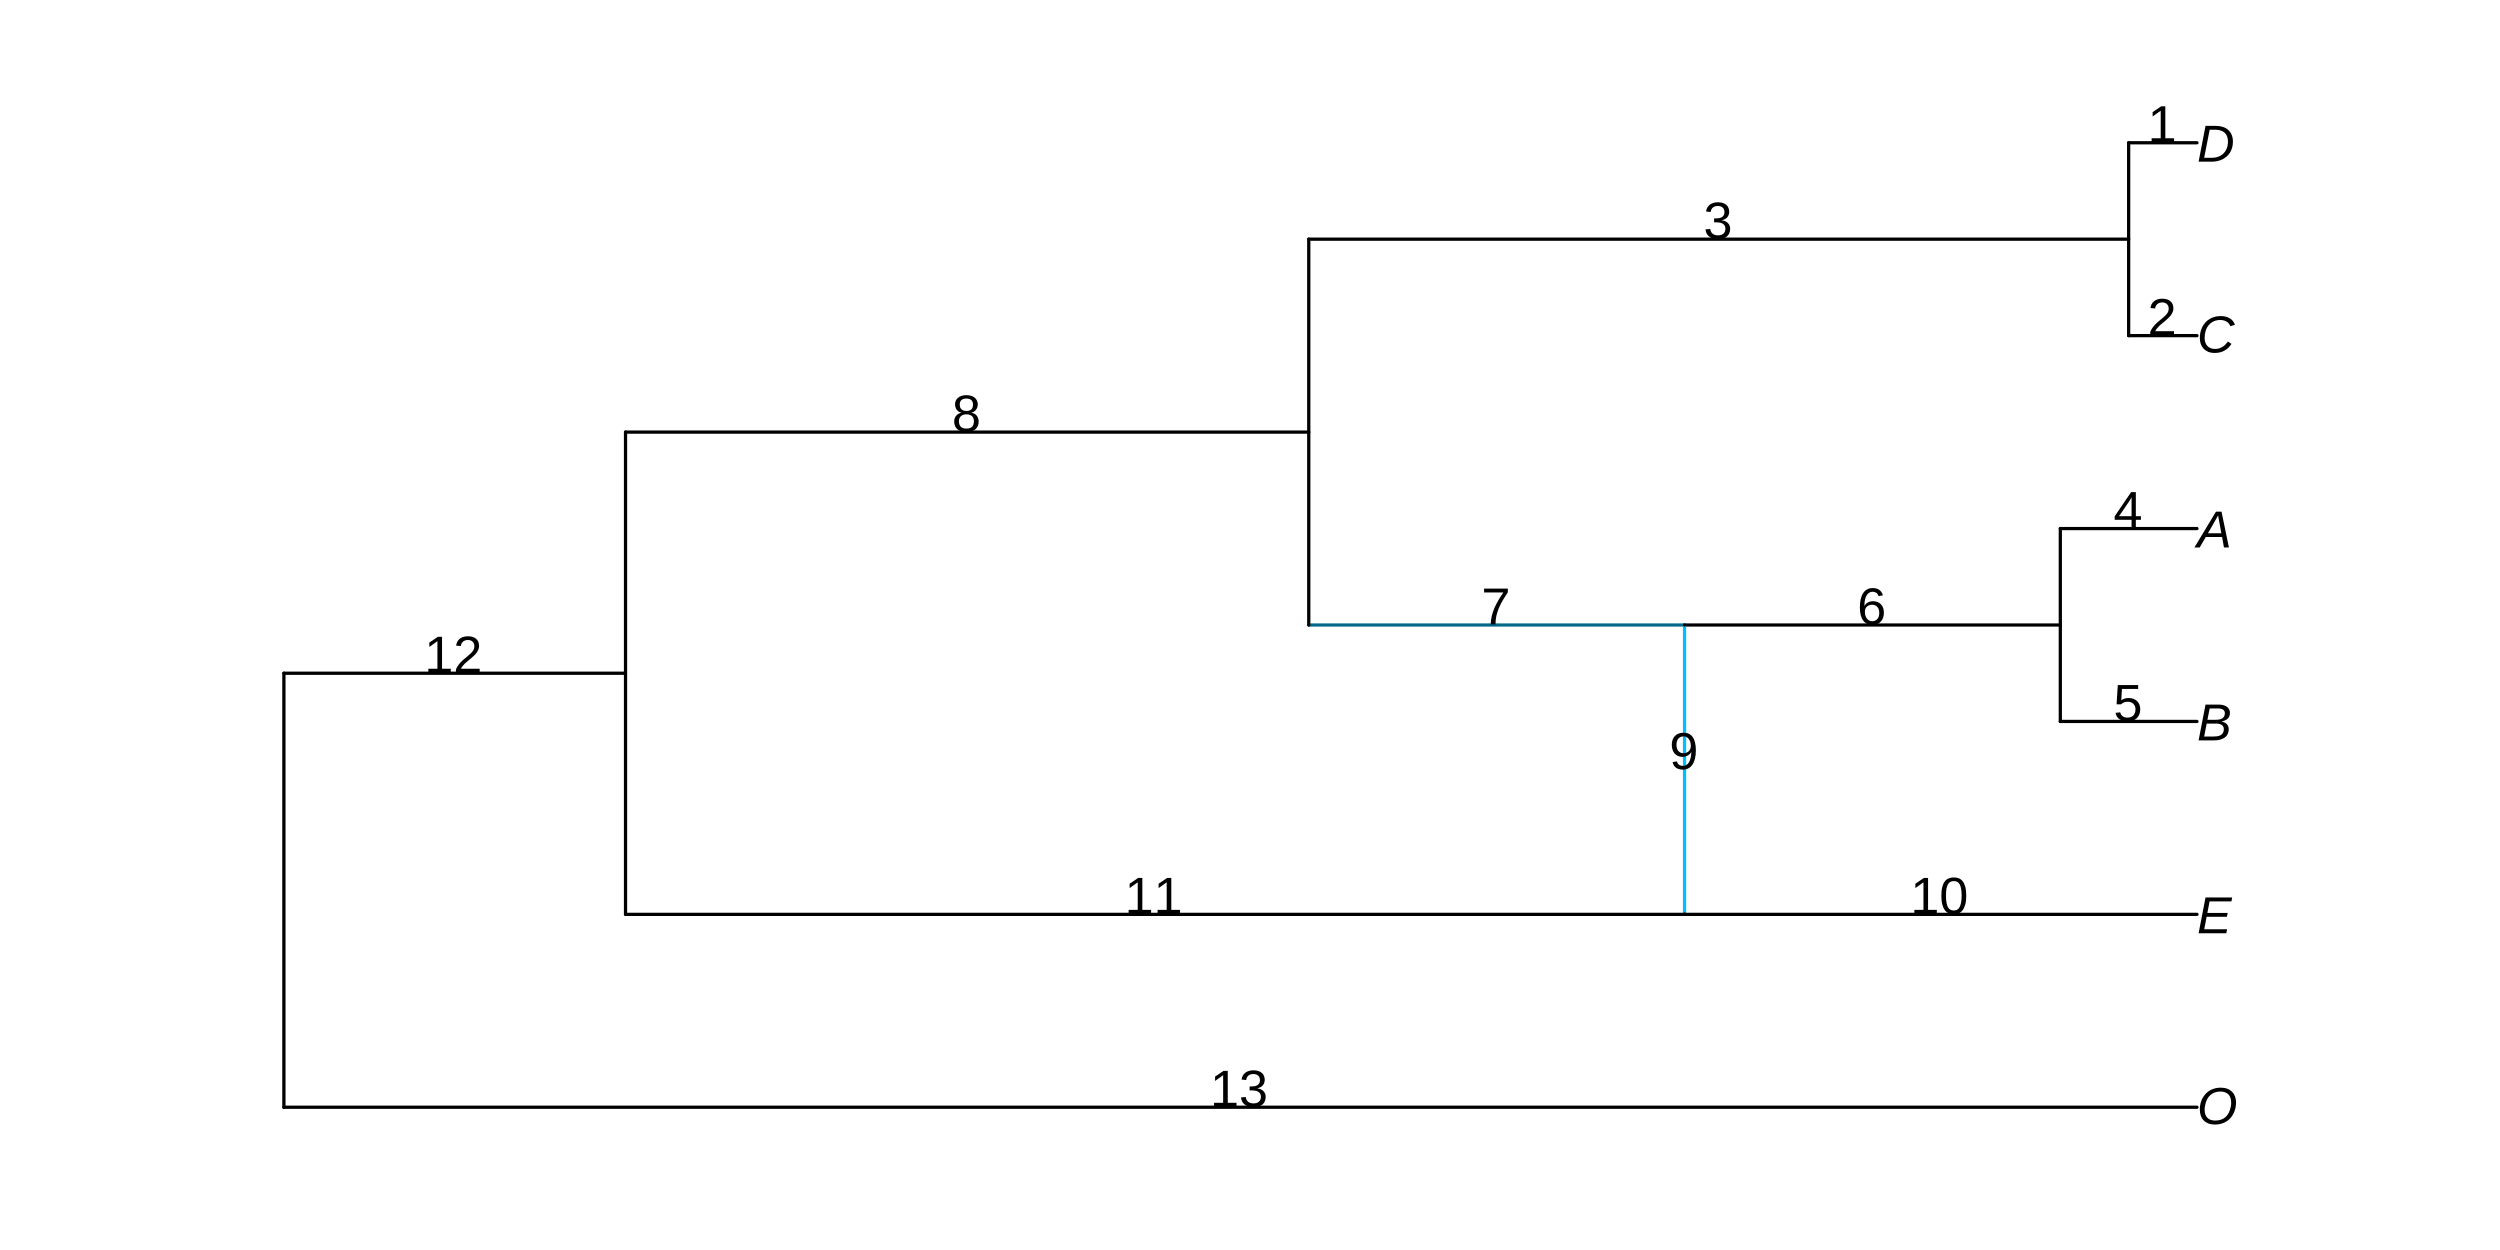
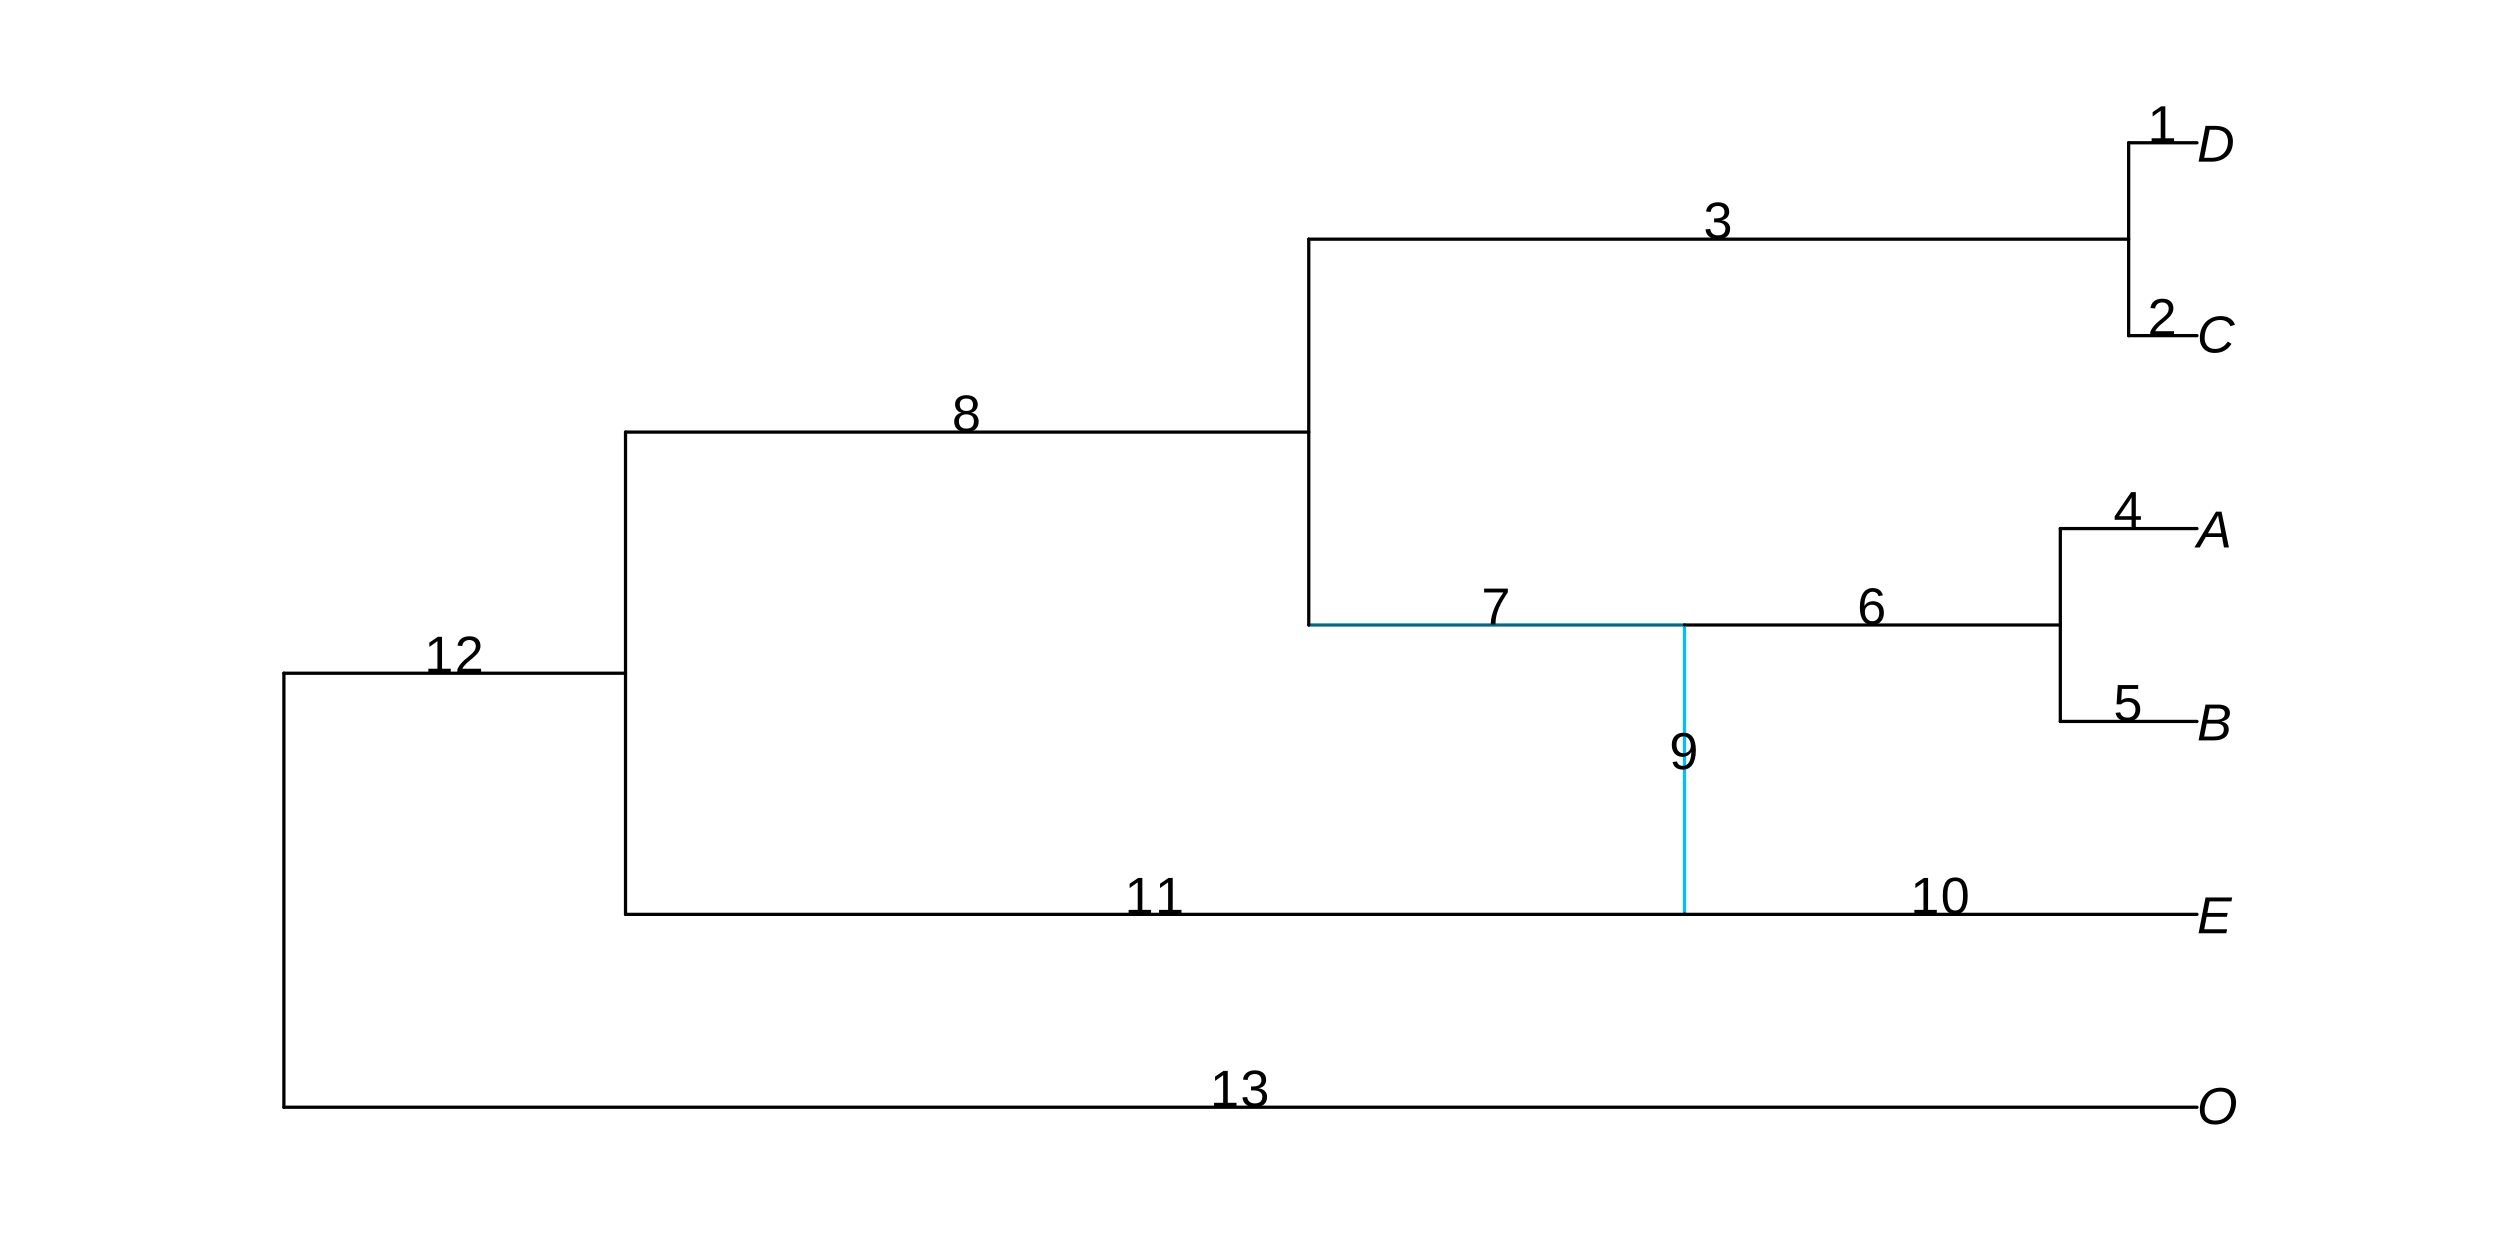
<svg xmlns="http://www.w3.org/2000/svg" xmlns:xlink="http://www.w3.org/1999/xlink" width="576pt" height="288pt" viewBox="0 0 576 288" version="1.1">
  <defs>
    <g>
      <symbol overflow="visible" id="glyph0-0">
        <path style="stroke:none;" d="M 0.406 0 L 0.406 -8 L 3.594 -8 L 3.594 0 Z M 0.797 -0.406 L 3.188 -0.406 L 3.188 -7.594 L 0.797 -7.594 Z M 0.797 -0.406 " />
      </symbol>
      <symbol overflow="visible" id="glyph0-1">
        <path style="stroke:none;" d="M 4.359 -8.25 C 4.941 -8.25 5.473 -8.172 5.953 -8.016 C 6.43 -7.867 6.844 -7.641 7.188 -7.328 C 7.531 -7.023 7.797 -6.648 7.984 -6.203 C 8.18 -5.754 8.281 -5.234 8.281 -4.641 C 8.281 -4.117 8.219 -3.641 8.094 -3.203 C 7.969 -2.773 7.797 -2.391 7.578 -2.047 C 7.359 -1.703 7.094 -1.398 6.781 -1.141 C 6.477 -0.891 6.145 -0.676 5.781 -0.5 C 5.414 -0.332 5.031 -0.207 4.625 -0.125 C 4.219 -0.039 3.801 0 3.375 0 L 0.375 0 L 1.969 -8.25 Z M 1.656 -0.891 L 3.328 -0.891 C 3.898 -0.891 4.422 -0.973 4.891 -1.141 C 5.359 -1.316 5.758 -1.566 6.094 -1.891 C 6.426 -2.211 6.68 -2.602 6.859 -3.062 C 7.047 -3.531 7.141 -4.055 7.141 -4.641 C 7.141 -5.109 7.066 -5.516 6.922 -5.859 C 6.785 -6.203 6.594 -6.484 6.344 -6.703 C 6.094 -6.922 5.797 -7.082 5.453 -7.188 C 5.109 -7.301 4.738 -7.359 4.344 -7.359 L 2.922 -7.359 Z M 1.656 -0.891 " />
      </symbol>
      <symbol overflow="visible" id="glyph0-2">
        <path style="stroke:none;" d="M 7.953 -1.969 C 7.766 -1.688 7.551 -1.414 7.312 -1.156 C 7.07 -0.906 6.797 -0.688 6.484 -0.5 C 6.18 -0.312 5.832 -0.16 5.438 -0.047 C 5.051 0.066 4.609 0.125 4.109 0.125 C 3.523 0.125 3.016 0.035 2.578 -0.141 C 2.148 -0.328 1.789 -0.578 1.5 -0.891 C 1.219 -1.203 1.004 -1.566 0.859 -1.984 C 0.723 -2.398 0.656 -2.848 0.656 -3.328 C 0.656 -3.816 0.707 -4.281 0.812 -4.719 C 0.926 -5.156 1.078 -5.562 1.266 -5.938 C 1.461 -6.312 1.703 -6.648 1.984 -6.953 C 2.266 -7.254 2.582 -7.508 2.938 -7.719 C 3.289 -7.926 3.676 -8.086 4.094 -8.203 C 4.508 -8.316 4.953 -8.375 5.422 -8.375 C 5.93 -8.375 6.375 -8.316 6.75 -8.203 C 7.125 -8.086 7.445 -7.938 7.719 -7.75 C 7.988 -7.562 8.207 -7.348 8.375 -7.109 C 8.539 -6.867 8.66 -6.617 8.734 -6.359 L 7.672 -6.031 C 7.617 -6.219 7.531 -6.395 7.406 -6.562 C 7.281 -6.738 7.125 -6.891 6.938 -7.016 C 6.75 -7.148 6.523 -7.258 6.266 -7.344 C 6.004 -7.426 5.707 -7.469 5.375 -7.469 C 4.801 -7.469 4.289 -7.363 3.844 -7.156 C 3.395 -6.945 3.016 -6.656 2.703 -6.281 C 2.398 -5.914 2.164 -5.477 2 -4.969 C 1.844 -4.469 1.766 -3.914 1.766 -3.312 C 1.766 -2.945 1.816 -2.609 1.922 -2.297 C 2.023 -1.992 2.176 -1.727 2.375 -1.5 C 2.57 -1.281 2.82 -1.109 3.125 -0.984 C 3.426 -0.859 3.773 -0.797 4.172 -0.797 C 4.523 -0.797 4.848 -0.844 5.141 -0.938 C 5.43 -1.031 5.695 -1.156 5.938 -1.312 C 6.188 -1.469 6.406 -1.648 6.594 -1.859 C 6.789 -2.066 6.969 -2.281 7.125 -2.5 Z M 7.953 -1.969 " />
      </symbol>
      <symbol overflow="visible" id="glyph0-3">
        <path style="stroke:none;" d="M 6.219 0 L 5.781 -2.422 L 2.031 -2.422 L 0.625 0 L -0.594 0 L 4.375 -8.25 L 5.656 -8.25 L 7.359 0 Z M 5.109 -6.062 C 5.078 -6.219 5.047 -6.367 5.016 -6.516 C 4.984 -6.672 4.957 -6.812 4.938 -6.938 C 4.914 -7.07 4.898 -7.18 4.891 -7.266 C 4.879 -7.348 4.867 -7.395 4.859 -7.406 C 4.859 -7.395 4.832 -7.344 4.781 -7.25 C 4.738 -7.164 4.68 -7.062 4.609 -6.938 C 4.535 -6.812 4.457 -6.672 4.375 -6.516 C 4.289 -6.359 4.203 -6.203 4.109 -6.047 L 2.531 -3.281 L 5.609 -3.281 Z M 5.109 -6.062 " />
      </symbol>
      <symbol overflow="visible" id="glyph0-4">
        <path style="stroke:none;" d="M 1.969 -8.25 L 4.953 -8.25 C 5.359 -8.25 5.723 -8.207 6.047 -8.125 C 6.379 -8.039 6.656 -7.914 6.875 -7.75 C 7.102 -7.594 7.281 -7.395 7.406 -7.156 C 7.531 -6.926 7.594 -6.664 7.594 -6.375 C 7.594 -5.801 7.426 -5.348 7.094 -5.016 C 6.758 -4.691 6.266 -4.473 5.609 -4.359 C 5.891 -4.305 6.133 -4.227 6.344 -4.125 C 6.551 -4.02 6.727 -3.891 6.875 -3.734 C 7.02 -3.578 7.129 -3.398 7.203 -3.203 C 7.273 -3.004 7.312 -2.797 7.312 -2.578 C 7.312 -2.254 7.266 -1.961 7.172 -1.703 C 7.078 -1.453 6.953 -1.227 6.797 -1.031 C 6.641 -0.844 6.453 -0.68 6.234 -0.547 C 6.016 -0.422 5.773 -0.316 5.516 -0.234 C 5.266 -0.148 5 -0.086 4.719 -0.047 C 4.438 -0.016 4.148 0 3.859 0 L 0.375 0 Z M 2.406 -4.75 L 4.344 -4.75 C 5.051 -4.75 5.57 -4.875 5.906 -5.125 C 6.25 -5.383 6.422 -5.766 6.422 -6.266 C 6.422 -6.629 6.285 -6.898 6.016 -7.078 C 5.754 -7.266 5.367 -7.359 4.859 -7.359 L 2.922 -7.359 Z M 1.656 -0.891 L 3.812 -0.891 C 4.113 -0.891 4.41 -0.91 4.703 -0.953 C 4.992 -1.004 5.25 -1.094 5.469 -1.219 C 5.688 -1.344 5.859 -1.516 5.984 -1.734 C 6.117 -1.953 6.188 -2.238 6.188 -2.594 C 6.188 -3.008 6.031 -3.328 5.719 -3.547 C 5.406 -3.766 4.961 -3.875 4.391 -3.875 L 2.234 -3.875 Z M 1.656 -0.891 " />
      </symbol>
      <symbol overflow="visible" id="glyph0-5">
        <path style="stroke:none;" d="M 0.375 0 L 1.969 -8.25 L 8.109 -8.25 L 7.938 -7.344 L 2.906 -7.344 L 2.391 -4.688 L 7.078 -4.688 L 6.891 -3.797 L 2.219 -3.797 L 1.672 -0.922 L 6.938 -0.922 L 6.75 0 Z M 0.375 0 " />
      </symbol>
      <symbol overflow="visible" id="glyph0-6">
        <path style="stroke:none;" d="M 5.5 -8.375 C 6.062 -8.375 6.555 -8.289 6.984 -8.125 C 7.422 -7.957 7.785 -7.723 8.078 -7.422 C 8.379 -7.129 8.609 -6.773 8.766 -6.359 C 8.922 -5.941 9 -5.484 9 -4.984 C 9 -4.797 8.988 -4.598 8.969 -4.391 C 8.945 -4.18 8.922 -3.984 8.891 -3.797 C 8.766 -3.203 8.562 -2.66 8.281 -2.172 C 8.008 -1.691 7.672 -1.281 7.266 -0.938 C 6.859 -0.602 6.391 -0.344 5.859 -0.156 C 5.336 0.031 4.77 0.125 4.156 0.125 C 3.57 0.125 3.062 0.039 2.625 -0.125 C 2.188 -0.301 1.82 -0.539 1.531 -0.844 C 1.238 -1.156 1.02 -1.523 0.875 -1.953 C 0.727 -2.379 0.656 -2.848 0.656 -3.359 C 0.656 -3.535 0.66 -3.719 0.672 -3.906 C 0.691 -4.094 0.723 -4.285 0.766 -4.484 C 0.879 -5.066 1.07 -5.598 1.344 -6.078 C 1.625 -6.555 1.969 -6.969 2.375 -7.312 C 2.781 -7.656 3.242 -7.914 3.766 -8.094 C 4.297 -8.281 4.875 -8.375 5.5 -8.375 Z M 5.438 -7.484 C 4.926 -7.484 4.473 -7.41 4.078 -7.266 C 3.68 -7.117 3.332 -6.906 3.031 -6.625 C 2.738 -6.352 2.492 -6.02 2.297 -5.625 C 2.109 -5.238 1.969 -4.797 1.875 -4.297 C 1.832 -4.117 1.801 -3.945 1.781 -3.781 C 1.77 -3.613 1.766 -3.453 1.766 -3.297 C 1.766 -2.879 1.816 -2.516 1.922 -2.203 C 2.035 -1.891 2.195 -1.629 2.406 -1.422 C 2.613 -1.211 2.867 -1.055 3.172 -0.953 C 3.484 -0.848 3.828 -0.797 4.203 -0.797 C 4.723 -0.797 5.18 -0.867 5.578 -1.016 C 5.984 -1.16 6.332 -1.367 6.625 -1.641 C 6.914 -1.922 7.156 -2.254 7.344 -2.641 C 7.539 -3.035 7.688 -3.477 7.781 -3.969 C 7.82 -4.133 7.848 -4.301 7.859 -4.469 C 7.867 -4.645 7.875 -4.812 7.875 -4.969 C 7.875 -5.383 7.816 -5.75 7.703 -6.062 C 7.598 -6.375 7.438 -6.633 7.219 -6.844 C 7.008 -7.051 6.754 -7.207 6.453 -7.312 C 6.148 -7.426 5.812 -7.484 5.438 -7.484 Z M 5.438 -7.484 " />
      </symbol>
      <symbol overflow="visible" id="glyph1-0">
        <path style="stroke:none;" d="M 0.406 0 L 0.406 -8 L 3.594 -8 L 3.594 0 Z M 0.797 -0.406 L 3.188 -0.406 L 3.188 -7.594 L 0.797 -7.594 Z M 0.797 -0.406 " />
      </symbol>
      <symbol overflow="visible" id="glyph1-1">
        <path style="stroke:none;" d="M 0.922 0 L 0.922 -0.891 L 3.016 -0.891 L 3.016 -7.25 L 1.156 -5.922 L 1.156 -6.922 L 3.109 -8.25 L 4.078 -8.25 L 4.078 -0.891 L 6.094 -0.891 L 6.094 0 Z M 0.922 0 " />
      </symbol>
      <symbol overflow="visible" id="glyph1-2">
        <path style="stroke:none;" d="M 0.609 0 L 0.609 -0.75 C 0.805 -1.207 1.047 -1.609 1.328 -1.953 C 1.617 -2.305 1.922 -2.625 2.234 -2.906 C 2.555 -3.188 2.867 -3.445 3.172 -3.688 C 3.484 -3.938 3.766 -4.18 4.016 -4.422 C 4.266 -4.66 4.469 -4.91 4.625 -5.172 C 4.781 -5.441 4.859 -5.742 4.859 -6.078 C 4.859 -6.316 4.82 -6.523 4.75 -6.703 C 4.676 -6.879 4.57 -7.023 4.438 -7.141 C 4.312 -7.266 4.156 -7.359 3.969 -7.422 C 3.781 -7.484 3.578 -7.516 3.359 -7.516 C 3.141 -7.516 2.938 -7.484 2.75 -7.422 C 2.57 -7.367 2.41 -7.281 2.266 -7.156 C 2.117 -7.039 2 -6.895 1.906 -6.719 C 1.812 -6.551 1.754 -6.352 1.734 -6.125 L 0.656 -6.219 C 0.688 -6.508 0.766 -6.785 0.891 -7.047 C 1.023 -7.316 1.203 -7.551 1.422 -7.75 C 1.648 -7.945 1.922 -8.098 2.234 -8.203 C 2.555 -8.316 2.93 -8.375 3.359 -8.375 C 3.766 -8.375 4.125 -8.328 4.438 -8.234 C 4.758 -8.141 5.031 -7.992 5.25 -7.797 C 5.477 -7.609 5.648 -7.375 5.766 -7.094 C 5.879 -6.812 5.938 -6.488 5.938 -6.125 C 5.938 -5.844 5.883 -5.578 5.781 -5.328 C 5.688 -5.078 5.555 -4.836 5.391 -4.609 C 5.223 -4.379 5.031 -4.16 4.812 -3.953 C 4.594 -3.742 4.363 -3.535 4.125 -3.328 C 3.895 -3.129 3.656 -2.93 3.406 -2.734 C 3.164 -2.535 2.938 -2.336 2.719 -2.141 C 2.508 -1.941 2.32 -1.738 2.156 -1.531 C 1.988 -1.332 1.859 -1.117 1.766 -0.891 L 6.078 -0.891 L 6.078 0 Z M 0.609 0 " />
      </symbol>
      <symbol overflow="visible" id="glyph1-3">
        <path style="stroke:none;" d="M 6.141 -2.281 C 6.141 -1.906 6.078 -1.566 5.953 -1.266 C 5.836 -0.973 5.66 -0.723 5.422 -0.516 C 5.18 -0.305 4.883 -0.145 4.531 -0.031 C 4.188 0.07 3.789 0.125 3.344 0.125 C 2.832 0.125 2.398 0.062 2.047 -0.062 C 1.703 -0.195 1.414 -0.367 1.188 -0.578 C 0.957 -0.785 0.785 -1.02 0.672 -1.281 C 0.566 -1.551 0.492 -1.832 0.453 -2.125 L 1.547 -2.219 C 1.578 -2 1.633 -1.801 1.719 -1.625 C 1.801 -1.445 1.914 -1.289 2.062 -1.156 C 2.207 -1.031 2.383 -0.93 2.594 -0.859 C 2.801 -0.785 3.051 -0.75 3.344 -0.75 C 3.875 -0.75 4.289 -0.879 4.594 -1.141 C 4.895 -1.41 5.047 -1.801 5.047 -2.312 C 5.047 -2.613 4.977 -2.859 4.844 -3.047 C 4.707 -3.234 4.539 -3.379 4.344 -3.484 C 4.145 -3.586 3.926 -3.656 3.688 -3.688 C 3.445 -3.727 3.227 -3.75 3.031 -3.75 L 2.438 -3.75 L 2.438 -4.656 L 3.016 -4.656 C 3.211 -4.656 3.414 -4.676 3.625 -4.719 C 3.844 -4.758 4.039 -4.832 4.219 -4.938 C 4.395 -5.051 4.539 -5.195 4.656 -5.375 C 4.77 -5.562 4.828 -5.797 4.828 -6.078 C 4.828 -6.523 4.695 -6.875 4.438 -7.125 C 4.188 -7.383 3.801 -7.516 3.281 -7.516 C 2.82 -7.516 2.445 -7.395 2.156 -7.156 C 1.875 -6.914 1.707 -6.578 1.656 -6.141 L 0.594 -6.234 C 0.633 -6.598 0.734 -6.91 0.891 -7.172 C 1.047 -7.441 1.242 -7.664 1.484 -7.844 C 1.734 -8.02 2.008 -8.148 2.312 -8.234 C 2.625 -8.328 2.953 -8.375 3.297 -8.375 C 3.754 -8.375 4.148 -8.316 4.484 -8.203 C 4.816 -8.086 5.086 -7.93 5.297 -7.734 C 5.516 -7.535 5.672 -7.301 5.766 -7.031 C 5.867 -6.77 5.922 -6.488 5.922 -6.188 C 5.922 -5.945 5.883 -5.723 5.812 -5.516 C 5.75 -5.305 5.645 -5.113 5.5 -4.938 C 5.363 -4.77 5.188 -4.625 4.969 -4.5 C 4.75 -4.383 4.488 -4.297 4.188 -4.234 L 4.188 -4.219 C 4.52 -4.176 4.805 -4.098 5.047 -3.984 C 5.297 -3.867 5.5 -3.723 5.656 -3.547 C 5.82 -3.379 5.941 -3.188 6.016 -2.969 C 6.098 -2.75 6.141 -2.52 6.141 -2.281 Z M 6.141 -2.281 " />
      </symbol>
      <symbol overflow="visible" id="glyph1-4">
        <path style="stroke:none;" d="M 5.156 -1.875 L 5.156 0 L 4.172 0 L 4.172 -1.875 L 0.281 -1.875 L 0.281 -2.688 L 4.062 -8.25 L 5.156 -8.25 L 5.156 -2.703 L 6.328 -2.703 L 6.328 -1.875 Z M 4.172 -7.062 C 4.16 -7.039 4.141 -7.004 4.109 -6.953 C 4.078 -6.898 4.039 -6.836 4 -6.766 C 3.957 -6.691 3.914 -6.617 3.875 -6.547 C 3.844 -6.473 3.812 -6.414 3.781 -6.375 L 1.656 -3.25 C 1.633 -3.219 1.602 -3.176 1.562 -3.125 C 1.531 -3.07 1.492 -3.02 1.453 -2.969 C 1.422 -2.914 1.383 -2.863 1.344 -2.812 C 1.301 -2.77 1.27 -2.734 1.25 -2.703 L 4.172 -2.703 Z M 4.172 -7.062 " />
      </symbol>
      <symbol overflow="visible" id="glyph1-5">
        <path style="stroke:none;" d="M 6.172 -2.688 C 6.172 -2.27 6.109 -1.891 5.984 -1.547 C 5.859 -1.203 5.672 -0.906 5.422 -0.656 C 5.18 -0.414 4.879 -0.223 4.516 -0.078 C 4.148 0.055 3.723 0.125 3.234 0.125 C 2.805 0.125 2.43 0.07 2.109 -0.031 C 1.785 -0.133 1.508 -0.273 1.281 -0.453 C 1.062 -0.629 0.883 -0.836 0.75 -1.078 C 0.625 -1.316 0.535 -1.57 0.484 -1.844 L 1.547 -1.969 C 1.586 -1.812 1.645 -1.66 1.719 -1.516 C 1.801 -1.367 1.91 -1.238 2.047 -1.125 C 2.18 -1.008 2.348 -0.914 2.547 -0.844 C 2.742 -0.781 2.984 -0.75 3.266 -0.75 C 3.535 -0.75 3.781 -0.789 4 -0.875 C 4.227 -0.957 4.422 -1.078 4.578 -1.234 C 4.734 -1.398 4.852 -1.602 4.938 -1.844 C 5.031 -2.082 5.078 -2.359 5.078 -2.672 C 5.078 -2.922 5.035 -3.148 4.953 -3.359 C 4.867 -3.578 4.75 -3.766 4.594 -3.922 C 4.445 -4.078 4.258 -4.195 4.031 -4.281 C 3.812 -4.363 3.562 -4.406 3.281 -4.406 C 3.113 -4.406 2.953 -4.391 2.797 -4.359 C 2.648 -4.328 2.516 -4.285 2.391 -4.234 C 2.266 -4.18 2.148 -4.117 2.047 -4.047 C 1.941 -3.973 1.844 -3.895 1.75 -3.812 L 0.719 -3.812 L 1 -8.25 L 5.688 -8.25 L 5.688 -7.359 L 1.953 -7.359 L 1.797 -4.734 C 1.984 -4.879 2.219 -5.004 2.5 -5.109 C 2.781 -5.211 3.113 -5.266 3.5 -5.266 C 3.914 -5.266 4.285 -5.203 4.609 -5.078 C 4.941 -4.953 5.223 -4.773 5.453 -4.547 C 5.68 -4.316 5.859 -4.047 5.984 -3.734 C 6.109 -3.422 6.172 -3.07 6.172 -2.688 Z M 6.172 -2.688 " />
      </symbol>
      <symbol overflow="visible" id="glyph1-6">
        <path style="stroke:none;" d="M 6.141 -2.703 C 6.141 -2.285 6.082 -1.906 5.969 -1.562 C 5.852 -1.219 5.68 -0.922 5.453 -0.672 C 5.234 -0.422 4.957 -0.223 4.625 -0.078 C 4.289 0.055 3.91 0.125 3.484 0.125 C 3.004 0.125 2.582 0.031 2.219 -0.156 C 1.863 -0.344 1.566 -0.609 1.328 -0.953 C 1.086 -1.297 0.906 -1.719 0.781 -2.219 C 0.664 -2.727 0.609 -3.301 0.609 -3.938 C 0.609 -4.676 0.676 -5.32 0.812 -5.875 C 0.945 -6.426 1.141 -6.883 1.391 -7.25 C 1.648 -7.625 1.961 -7.906 2.328 -8.094 C 2.691 -8.281 3.102 -8.375 3.562 -8.375 C 3.844 -8.375 4.102 -8.344 4.344 -8.281 C 4.594 -8.227 4.816 -8.133 5.016 -8 C 5.223 -7.875 5.398 -7.703 5.547 -7.484 C 5.703 -7.273 5.828 -7.016 5.922 -6.703 L 4.906 -6.516 C 4.801 -6.867 4.629 -7.125 4.391 -7.281 C 4.148 -7.445 3.867 -7.531 3.547 -7.531 C 3.266 -7.531 3.004 -7.457 2.766 -7.312 C 2.535 -7.176 2.336 -6.973 2.172 -6.703 C 2.004 -6.43 1.875 -6.086 1.781 -5.672 C 1.695 -5.266 1.656 -4.789 1.656 -4.25 C 1.852 -4.602 2.125 -4.875 2.469 -5.062 C 2.812 -5.25 3.207 -5.344 3.656 -5.344 C 4.031 -5.344 4.367 -5.281 4.672 -5.156 C 4.984 -5.031 5.25 -4.852 5.469 -4.625 C 5.688 -4.406 5.852 -4.129 5.969 -3.797 C 6.082 -3.473 6.141 -3.109 6.141 -2.703 Z M 5.078 -2.656 C 5.078 -2.938 5.039 -3.191 4.969 -3.422 C 4.895 -3.66 4.785 -3.859 4.641 -4.016 C 4.504 -4.18 4.332 -4.305 4.125 -4.391 C 3.926 -4.484 3.688 -4.531 3.406 -4.531 C 3.219 -4.531 3.023 -4.5 2.828 -4.438 C 2.629 -4.383 2.453 -4.289 2.297 -4.156 C 2.141 -4.031 2.008 -3.863 1.906 -3.656 C 1.812 -3.457 1.766 -3.207 1.766 -2.906 C 1.766 -2.602 1.801 -2.316 1.875 -2.047 C 1.957 -1.785 2.07 -1.555 2.219 -1.359 C 2.363 -1.172 2.539 -1.02 2.75 -0.906 C 2.957 -0.789 3.191 -0.734 3.453 -0.734 C 3.703 -0.734 3.926 -0.773 4.125 -0.859 C 4.332 -0.953 4.504 -1.082 4.641 -1.25 C 4.785 -1.414 4.895 -1.613 4.969 -1.844 C 5.039 -2.082 5.078 -2.352 5.078 -2.656 Z M 5.078 -2.656 " />
      </symbol>
      <symbol overflow="visible" id="glyph1-7">
        <path style="stroke:none;" d="M 6.078 -7.406 C 5.66 -6.77 5.273 -6.16 4.922 -5.578 C 4.578 -4.992 4.281 -4.406 4.031 -3.812 C 3.781 -3.219 3.582 -2.609 3.438 -1.984 C 3.301 -1.367 3.234 -0.707 3.234 0 L 2.141 0 C 2.141 -0.656 2.219 -1.301 2.375 -1.938 C 2.531 -2.57 2.738 -3.195 3 -3.812 C 3.27 -4.426 3.578 -5.023 3.922 -5.609 C 4.273 -6.203 4.648 -6.785 5.047 -7.359 L 0.609 -7.359 L 0.609 -8.25 L 6.078 -8.25 Z M 6.078 -7.406 " />
      </symbol>
      <symbol overflow="visible" id="glyph1-8">
        <path style="stroke:none;" d="M 6.156 -2.297 C 6.156 -1.953 6.098 -1.629 5.984 -1.328 C 5.867 -1.035 5.695 -0.781 5.469 -0.562 C 5.25 -0.352 4.957 -0.188 4.594 -0.062 C 4.238 0.062 3.82 0.125 3.344 0.125 C 2.852 0.125 2.43 0.062 2.078 -0.062 C 1.723 -0.188 1.43 -0.352 1.203 -0.562 C 0.973 -0.781 0.801 -1.035 0.688 -1.328 C 0.57 -1.617 0.516 -1.941 0.516 -2.297 C 0.516 -2.598 0.562 -2.863 0.656 -3.094 C 0.75 -3.332 0.875 -3.535 1.031 -3.703 C 1.188 -3.867 1.363 -4.004 1.562 -4.109 C 1.758 -4.211 1.961 -4.281 2.172 -4.312 L 2.172 -4.344 C 1.941 -4.395 1.734 -4.477 1.547 -4.594 C 1.367 -4.719 1.219 -4.863 1.094 -5.031 C 0.969 -5.207 0.875 -5.398 0.812 -5.609 C 0.75 -5.816 0.719 -6.035 0.719 -6.266 C 0.719 -6.555 0.77 -6.828 0.875 -7.078 C 0.988 -7.336 1.156 -7.562 1.375 -7.75 C 1.594 -7.945 1.863 -8.098 2.188 -8.203 C 2.508 -8.316 2.883 -8.375 3.312 -8.375 C 3.758 -8.375 4.148 -8.316 4.484 -8.203 C 4.816 -8.098 5.086 -7.945 5.297 -7.75 C 5.516 -7.551 5.676 -7.32 5.781 -7.062 C 5.895 -6.812 5.953 -6.539 5.953 -6.25 C 5.953 -6.02 5.914 -5.801 5.844 -5.594 C 5.781 -5.395 5.688 -5.207 5.562 -5.031 C 5.445 -4.863 5.297 -4.719 5.109 -4.594 C 4.93 -4.477 4.723 -4.398 4.484 -4.359 L 4.484 -4.328 C 4.723 -4.285 4.941 -4.211 5.141 -4.109 C 5.348 -4.016 5.523 -3.879 5.672 -3.703 C 5.816 -3.535 5.93 -3.332 6.016 -3.094 C 6.109 -2.863 6.156 -2.598 6.156 -2.297 Z M 4.859 -6.188 C 4.859 -6.395 4.828 -6.582 4.766 -6.75 C 4.711 -6.926 4.625 -7.078 4.5 -7.203 C 4.383 -7.328 4.227 -7.422 4.031 -7.484 C 3.844 -7.555 3.602 -7.594 3.312 -7.594 C 3.039 -7.594 2.805 -7.555 2.609 -7.484 C 2.422 -7.422 2.266 -7.328 2.141 -7.203 C 2.016 -7.078 1.926 -6.926 1.875 -6.75 C 1.82 -6.582 1.797 -6.395 1.797 -6.188 C 1.797 -6.031 1.816 -5.863 1.859 -5.688 C 1.898 -5.52 1.977 -5.363 2.094 -5.219 C 2.207 -5.082 2.363 -4.969 2.562 -4.875 C 2.758 -4.781 3.016 -4.734 3.328 -4.734 C 3.66 -4.734 3.926 -4.781 4.125 -4.875 C 4.332 -4.969 4.488 -5.082 4.594 -5.219 C 4.695 -5.363 4.766 -5.52 4.797 -5.688 C 4.836 -5.863 4.859 -6.031 4.859 -6.188 Z M 5.062 -2.406 C 5.062 -2.602 5.031 -2.797 4.969 -2.984 C 4.914 -3.172 4.82 -3.332 4.688 -3.469 C 4.562 -3.613 4.383 -3.727 4.156 -3.812 C 3.938 -3.906 3.656 -3.953 3.312 -3.953 C 3.008 -3.953 2.75 -3.906 2.531 -3.812 C 2.312 -3.727 2.133 -3.613 2 -3.469 C 1.863 -3.32 1.766 -3.156 1.703 -2.969 C 1.641 -2.781 1.609 -2.582 1.609 -2.375 C 1.609 -2.125 1.641 -1.895 1.703 -1.688 C 1.766 -1.477 1.863 -1.297 2 -1.141 C 2.133 -0.992 2.312 -0.879 2.531 -0.797 C 2.758 -0.711 3.035 -0.672 3.359 -0.672 C 3.672 -0.672 3.938 -0.711 4.156 -0.797 C 4.375 -0.879 4.551 -0.992 4.688 -1.141 C 4.82 -1.297 4.914 -1.477 4.969 -1.688 C 5.031 -1.906 5.062 -2.145 5.062 -2.406 Z M 5.062 -2.406 " />
      </symbol>
      <symbol overflow="visible" id="glyph1-9">
        <path style="stroke:none;" d="M 6.109 -4.297 C 6.109 -3.555 6.035 -2.91 5.891 -2.359 C 5.754 -1.805 5.555 -1.348 5.297 -0.984 C 5.047 -0.617 4.734 -0.344 4.359 -0.156 C 3.992 0.031 3.582 0.125 3.125 0.125 C 2.801 0.125 2.508 0.086 2.25 0.016 C 2 -0.047 1.773 -0.145 1.578 -0.281 C 1.379 -0.414 1.207 -0.594 1.062 -0.812 C 0.926 -1.031 0.816 -1.297 0.734 -1.609 L 1.734 -1.766 C 1.848 -1.41 2.02 -1.148 2.25 -0.984 C 2.488 -0.816 2.785 -0.734 3.141 -0.734 C 3.422 -0.734 3.676 -0.801 3.906 -0.938 C 4.145 -1.07 4.348 -1.273 4.516 -1.547 C 4.68 -1.816 4.812 -2.156 4.906 -2.562 C 5 -2.969 5.051 -3.441 5.062 -3.984 C 4.977 -3.797 4.863 -3.629 4.719 -3.484 C 4.582 -3.348 4.422 -3.227 4.234 -3.125 C 4.055 -3.031 3.859 -2.953 3.641 -2.891 C 3.43 -2.836 3.223 -2.812 3.016 -2.812 C 2.641 -2.812 2.301 -2.879 2 -3.016 C 1.695 -3.148 1.438 -3.336 1.219 -3.578 C 1.008 -3.828 0.848 -4.117 0.734 -4.453 C 0.617 -4.797 0.562 -5.18 0.562 -5.609 C 0.562 -6.023 0.625 -6.406 0.75 -6.75 C 0.875 -7.094 1.051 -7.383 1.281 -7.625 C 1.52 -7.875 1.805 -8.062 2.141 -8.188 C 2.484 -8.312 2.875 -8.375 3.312 -8.375 C 4.227 -8.375 4.922 -8.035 5.391 -7.359 C 5.867 -6.68 6.109 -5.66 6.109 -4.297 Z M 4.953 -5.312 C 4.953 -5.613 4.914 -5.898 4.844 -6.172 C 4.77 -6.441 4.66 -6.676 4.516 -6.875 C 4.379 -7.07 4.207 -7.227 4 -7.344 C 3.789 -7.469 3.551 -7.531 3.281 -7.531 C 3.02 -7.531 2.785 -7.484 2.578 -7.391 C 2.379 -7.297 2.207 -7.164 2.062 -7 C 1.926 -6.832 1.82 -6.629 1.75 -6.391 C 1.676 -6.16 1.641 -5.898 1.641 -5.609 C 1.641 -5.328 1.672 -5.066 1.734 -4.828 C 1.805 -4.586 1.91 -4.379 2.047 -4.203 C 2.18 -4.035 2.348 -3.898 2.547 -3.797 C 2.754 -3.703 2.992 -3.656 3.266 -3.656 C 3.461 -3.656 3.66 -3.688 3.859 -3.75 C 4.055 -3.812 4.234 -3.91 4.391 -4.047 C 4.555 -4.191 4.691 -4.367 4.797 -4.578 C 4.898 -4.785 4.953 -5.031 4.953 -5.312 Z M 4.953 -5.312 " />
      </symbol>
      <symbol overflow="visible" id="glyph1-10">
        <path style="stroke:none;" d="M 6.203 -4.125 C 6.203 -3.332 6.125 -2.664 5.969 -2.125 C 5.82 -1.582 5.617 -1.145 5.359 -0.812 C 5.098 -0.477 4.789 -0.238 4.438 -0.094 C 4.094 0.051 3.723 0.125 3.328 0.125 C 2.922 0.125 2.539 0.051 2.188 -0.094 C 1.844 -0.238 1.539 -0.477 1.281 -0.812 C 1.031 -1.145 0.832 -1.582 0.688 -2.125 C 0.539 -2.664 0.469 -3.332 0.469 -4.125 C 0.469 -4.957 0.539 -5.645 0.688 -6.188 C 0.832 -6.738 1.035 -7.176 1.297 -7.5 C 1.555 -7.82 1.859 -8.047 2.203 -8.172 C 2.555 -8.305 2.941 -8.375 3.359 -8.375 C 3.754 -8.375 4.125 -8.305 4.469 -8.172 C 4.812 -8.047 5.113 -7.82 5.375 -7.5 C 5.633 -7.176 5.836 -6.738 5.984 -6.188 C 6.129 -5.645 6.203 -4.957 6.203 -4.125 Z M 5.141 -4.125 C 5.141 -4.781 5.098 -5.328 5.016 -5.766 C 4.941 -6.203 4.828 -6.551 4.672 -6.812 C 4.516 -7.07 4.328 -7.254 4.109 -7.359 C 3.891 -7.473 3.641 -7.531 3.359 -7.531 C 3.055 -7.531 2.789 -7.473 2.562 -7.359 C 2.344 -7.254 2.156 -7.07 2 -6.812 C 1.844 -6.551 1.723 -6.203 1.641 -5.766 C 1.566 -5.328 1.531 -4.781 1.531 -4.125 C 1.531 -3.5 1.57 -2.969 1.656 -2.531 C 1.738 -2.094 1.852 -1.742 2 -1.484 C 2.156 -1.223 2.344 -1.035 2.562 -0.922 C 2.789 -0.805 3.047 -0.75 3.328 -0.75 C 3.609 -0.75 3.859 -0.805 4.078 -0.922 C 4.305 -1.035 4.492 -1.223 4.641 -1.484 C 4.797 -1.742 4.914 -2.094 5 -2.531 C 5.094 -2.969 5.141 -3.5 5.141 -4.125 Z M 5.141 -4.125 " />
      </symbol>
    </g>
  </defs>
  <g id="surface211">
    <rect x="0" y="0" width="576" height="288" style="fill:rgb(100%,100%,100%);fill-opacity:1;stroke:none;" />
    <path style="fill:none;stroke-width:0.75;stroke-linecap:round;stroke-linejoin:round;stroke:rgb(0%,0%,0%);stroke-opacity:1;stroke-miterlimit:10;" d="M 490.441 32.891 L 506.184 32.891 " />
    <path style="fill:none;stroke-width:0.75;stroke-linecap:round;stroke-linejoin:round;stroke:rgb(0%,0%,0%);stroke-opacity:1;stroke-miterlimit:10;" d="M 490.441 77.332 L 506.184 77.332 " />
    <path style="fill:none;stroke-width:0.75;stroke-linecap:round;stroke-linejoin:round;stroke:rgb(0%,0%,0%);stroke-opacity:1;stroke-miterlimit:10;" d="M 301.539 55.109 L 490.441 55.109 " />
    <path style="fill:none;stroke-width:0.75;stroke-linecap:round;stroke-linejoin:round;stroke:rgb(0%,0%,0%);stroke-opacity:1;stroke-miterlimit:10;" d="M 474.699 121.777 L 506.184 121.777 " />
    <path style="fill:none;stroke-width:0.75;stroke-linecap:round;stroke-linejoin:round;stroke:rgb(0%,0%,0%);stroke-opacity:1;stroke-miterlimit:10;" d="M 474.699 166.223 L 506.184 166.223 " />
    <path style="fill:none;stroke-width:0.75;stroke-linecap:round;stroke-linejoin:round;stroke:rgb(0%,0%,0%);stroke-opacity:1;stroke-miterlimit:10;" d="M 388.117 144 L 474.699 144 " />
    <path style="fill:none;stroke-width:0.75;stroke-linecap:round;stroke-linejoin:round;stroke:rgb(0%,40.784%,54.51%);stroke-opacity:1;stroke-miterlimit:10;" d="M 301.539 144 L 388.117 144 " />
    <path style="fill:none;stroke-width:0.75;stroke-linecap:round;stroke-linejoin:round;stroke:rgb(0%,0%,0%);stroke-opacity:1;stroke-miterlimit:10;" d="M 144.121 99.555 L 301.539 99.555 " />
    <path style="fill:none;stroke-width:0.75;stroke-linecap:round;stroke-linejoin:round;stroke:rgb(0%,74.902%,100%);stroke-opacity:1;stroke-miterlimit:10;" d="M 388.117 210.668 L 388.117 144 " />
    <path style="fill:none;stroke-width:0.75;stroke-linecap:round;stroke-linejoin:round;stroke:rgb(0%,0%,0%);stroke-opacity:1;stroke-miterlimit:10;" d="M 388.117 210.668 L 506.184 210.668 " />
    <path style="fill:none;stroke-width:0.75;stroke-linecap:round;stroke-linejoin:round;stroke:rgb(0%,0%,0%);stroke-opacity:1;stroke-miterlimit:10;" d="M 144.121 210.668 L 388.117 210.668 " />
    <path style="fill:none;stroke-width:0.75;stroke-linecap:round;stroke-linejoin:round;stroke:rgb(0%,0%,0%);stroke-opacity:1;stroke-miterlimit:10;" d="M 65.41 155.109 L 144.121 155.109 " />
    <path style="fill:none;stroke-width:0.75;stroke-linecap:round;stroke-linejoin:round;stroke:rgb(0%,0%,0%);stroke-opacity:1;stroke-miterlimit:10;" d="M 65.41 255.109 L 506.184 255.109 " />
    <path style="fill:none;stroke-width:0.75;stroke-linecap:round;stroke-linejoin:round;stroke:rgb(0%,0%,0%);stroke-opacity:1;stroke-miterlimit:10;" d="M 490.441 77.332 L 490.441 32.891 " />
    <path style="fill:none;stroke-width:0.75;stroke-linecap:round;stroke-linejoin:round;stroke:rgb(0%,0%,0%);stroke-opacity:1;stroke-miterlimit:10;" d="M 474.699 166.223 L 474.699 121.777 " />
    <path style="fill:none;stroke-width:0.75;stroke-linecap:round;stroke-linejoin:round;stroke:rgb(0%,0%,0%);stroke-opacity:1;stroke-miterlimit:10;" d="M 388.117 144 L 388.117 144 " />
    <path style="fill:none;stroke-width:0.75;stroke-linecap:round;stroke-linejoin:round;stroke:rgb(0%,0%,0%);stroke-opacity:1;stroke-miterlimit:10;" d="M 301.539 144 L 301.539 55.109 " />
    <path style="fill:none;stroke-width:0.75;stroke-linecap:round;stroke-linejoin:round;stroke:rgb(0%,0%,0%);stroke-opacity:1;stroke-miterlimit:10;" d="M 388.117 210.668 L 388.117 210.668 " />
    <path style="fill:none;stroke-width:0.75;stroke-linecap:round;stroke-linejoin:round;stroke:rgb(0%,0%,0%);stroke-opacity:1;stroke-miterlimit:10;" d="M 144.121 210.668 L 144.121 99.555 " />
    <path style="fill:none;stroke-width:0.75;stroke-linecap:round;stroke-linejoin:round;stroke:rgb(0%,0%,0%);stroke-opacity:1;stroke-miterlimit:10;" d="M 65.41 255.109 L 65.41 155.109 " />
    <g style="fill:rgb(0%,0%,0%);fill-opacity:1;">
      <use xlink:href="#glyph0-1" x="506.184" y="37.254" />
    </g>
    <g style="fill:rgb(0%,0%,0%);fill-opacity:1;">
      <use xlink:href="#glyph0-2" x="506.184" y="81.195" />
    </g>
    <g style="fill:rgb(0%,0%,0%);fill-opacity:1;">
      <use xlink:href="#glyph0-3" x="506.184" y="126.141" />
    </g>
    <g style="fill:rgb(0%,0%,0%);fill-opacity:1;">
      <use xlink:href="#glyph0-4" x="506.184" y="170.586" />
    </g>
    <g style="fill:rgb(0%,0%,0%);fill-opacity:1;">
      <use xlink:href="#glyph0-5" x="506.184" y="215.031" />
    </g>
    <g style="fill:rgb(0%,0%,0%);fill-opacity:1;">
      <use xlink:href="#glyph0-6" x="506.184" y="258.973" />
    </g>
    <g style="fill:rgb(0%,0%,0%);fill-opacity:1;">
      <use xlink:href="#glyph1-1" x="494.812" y="32.754" />
    </g>
    <g style="fill:rgb(0%,0%,0%);fill-opacity:1;">
      <use xlink:href="#glyph1-2" x="494.812" y="77.195" />
    </g>
    <g style="fill:rgb(0%,0%,0%);fill-opacity:1;">
      <use xlink:href="#glyph1-3" x="392.488" y="54.973" />
    </g>
    <g style="fill:rgb(0%,0%,0%);fill-opacity:1;">
      <use xlink:href="#glyph1-4" x="486.941" y="121.641" />
    </g>
    <g style="fill:rgb(0%,0%,0%);fill-opacity:1;">
      <use xlink:href="#glyph1-5" x="486.941" y="166.086" />
    </g>
    <g style="fill:rgb(0%,0%,0%);fill-opacity:1;">
      <use xlink:href="#glyph1-6" x="427.906" y="143.863" />
    </g>
    <g style="fill:rgb(0%,0%,0%);fill-opacity:1;">
      <use xlink:href="#glyph1-7" x="341.328" y="143.863" />
    </g>
    <g style="fill:rgb(0%,0%,0%);fill-opacity:1;">
      <use xlink:href="#glyph1-8" x="219.328" y="99.418" />
    </g>
    <g style="fill:rgb(0%,0%,0%);fill-opacity:1;">
      <use xlink:href="#glyph1-9" x="384.617" y="177.195" />
    </g>
    <g style="fill:rgb(0%,0%,0%);fill-opacity:1;">
      <use xlink:href="#glyph1-1" x="440.148" y="210.531" />
-       <use xlink:href="#glyph1-10" x="446.822" y="210.531" />
+       <use xlink:href="#glyph1-10" x="447.148" y="210.531" />
    </g>
    <g style="fill:rgb(0%,0%,0%);fill-opacity:1;">
      <use xlink:href="#glyph1-1" x="259.117" y="210.531" />
-       <use xlink:href="#glyph1-1" x="265.791" y="210.531" />
+       <use xlink:href="#glyph1-1" x="266.117" y="210.531" />
    </g>
    <g style="fill:rgb(0%,0%,0%);fill-opacity:1;">
      <use xlink:href="#glyph1-1" x="97.766" y="154.973" />
-       <use xlink:href="#glyph1-2" x="104.439" y="154.973" />
+       <use xlink:href="#glyph1-2" x="104.766" y="154.973" />
    </g>
    <g style="fill:rgb(0%,0%,0%);fill-opacity:1;">
      <use xlink:href="#glyph1-1" x="278.797" y="254.973" />
-       <use xlink:href="#glyph1-3" x="285.471" y="254.973" />
+       <use xlink:href="#glyph1-3" x="285.797" y="254.973" />
    </g>
  </g>
</svg>
